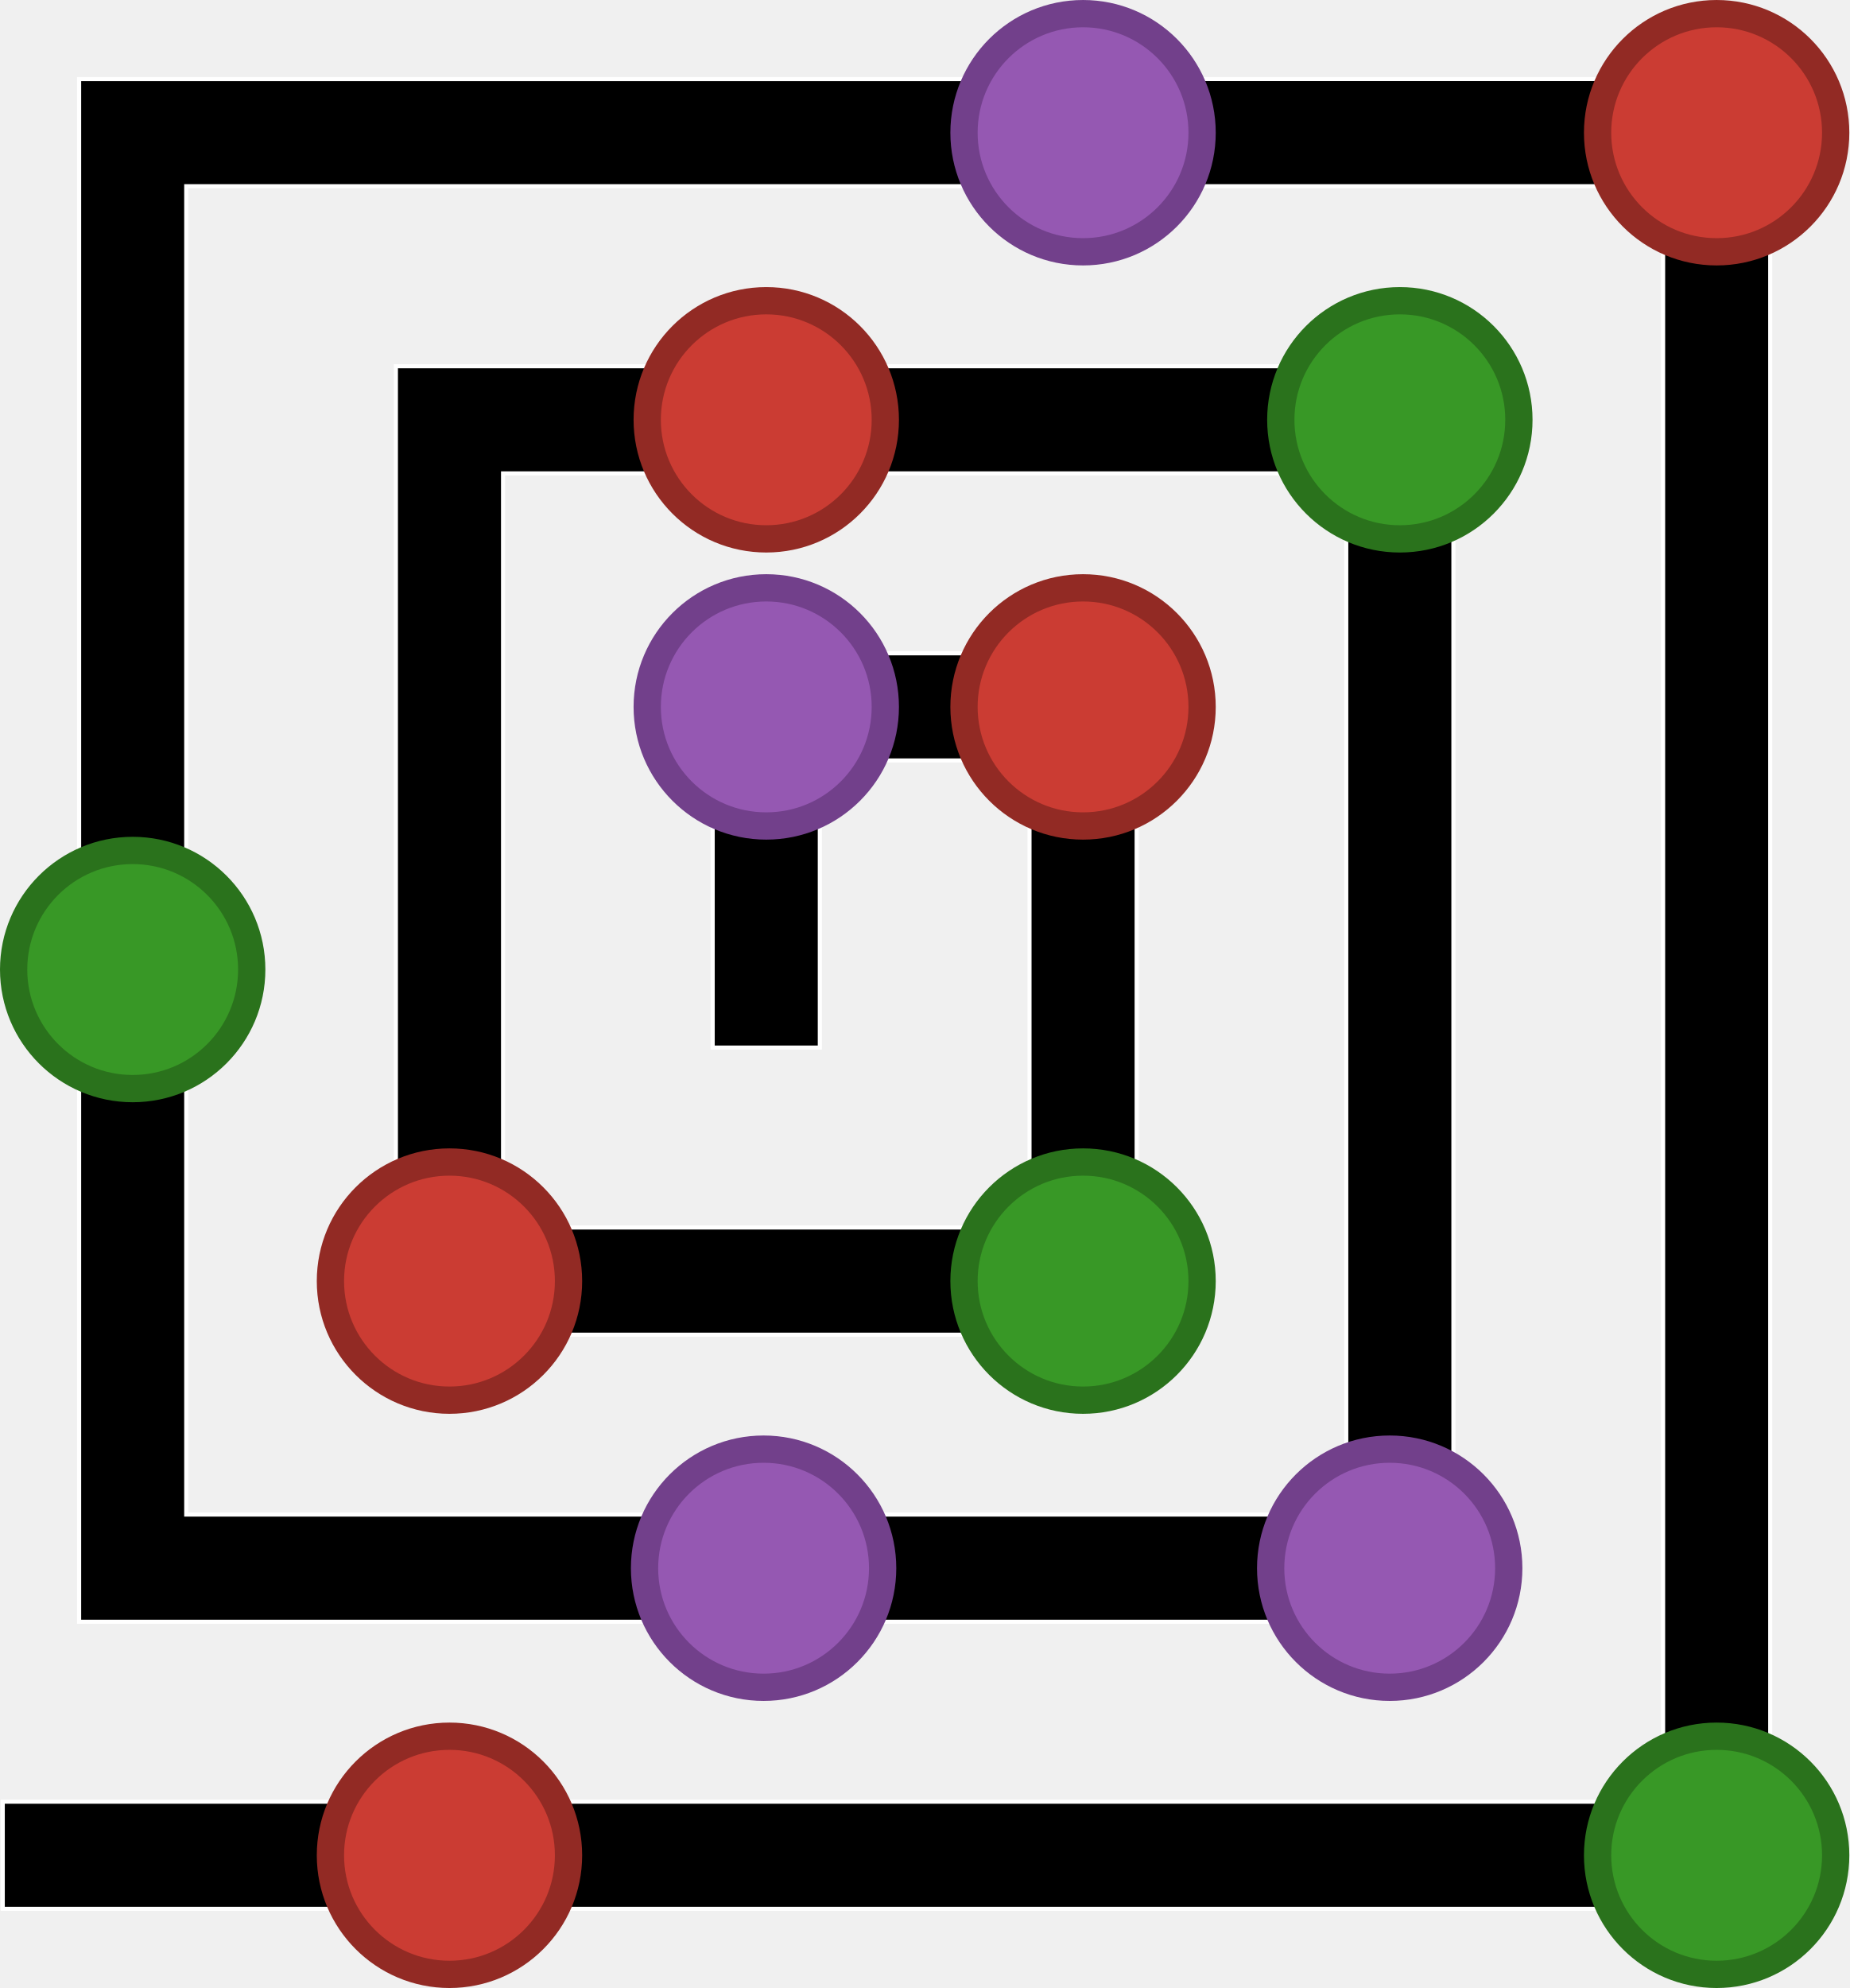
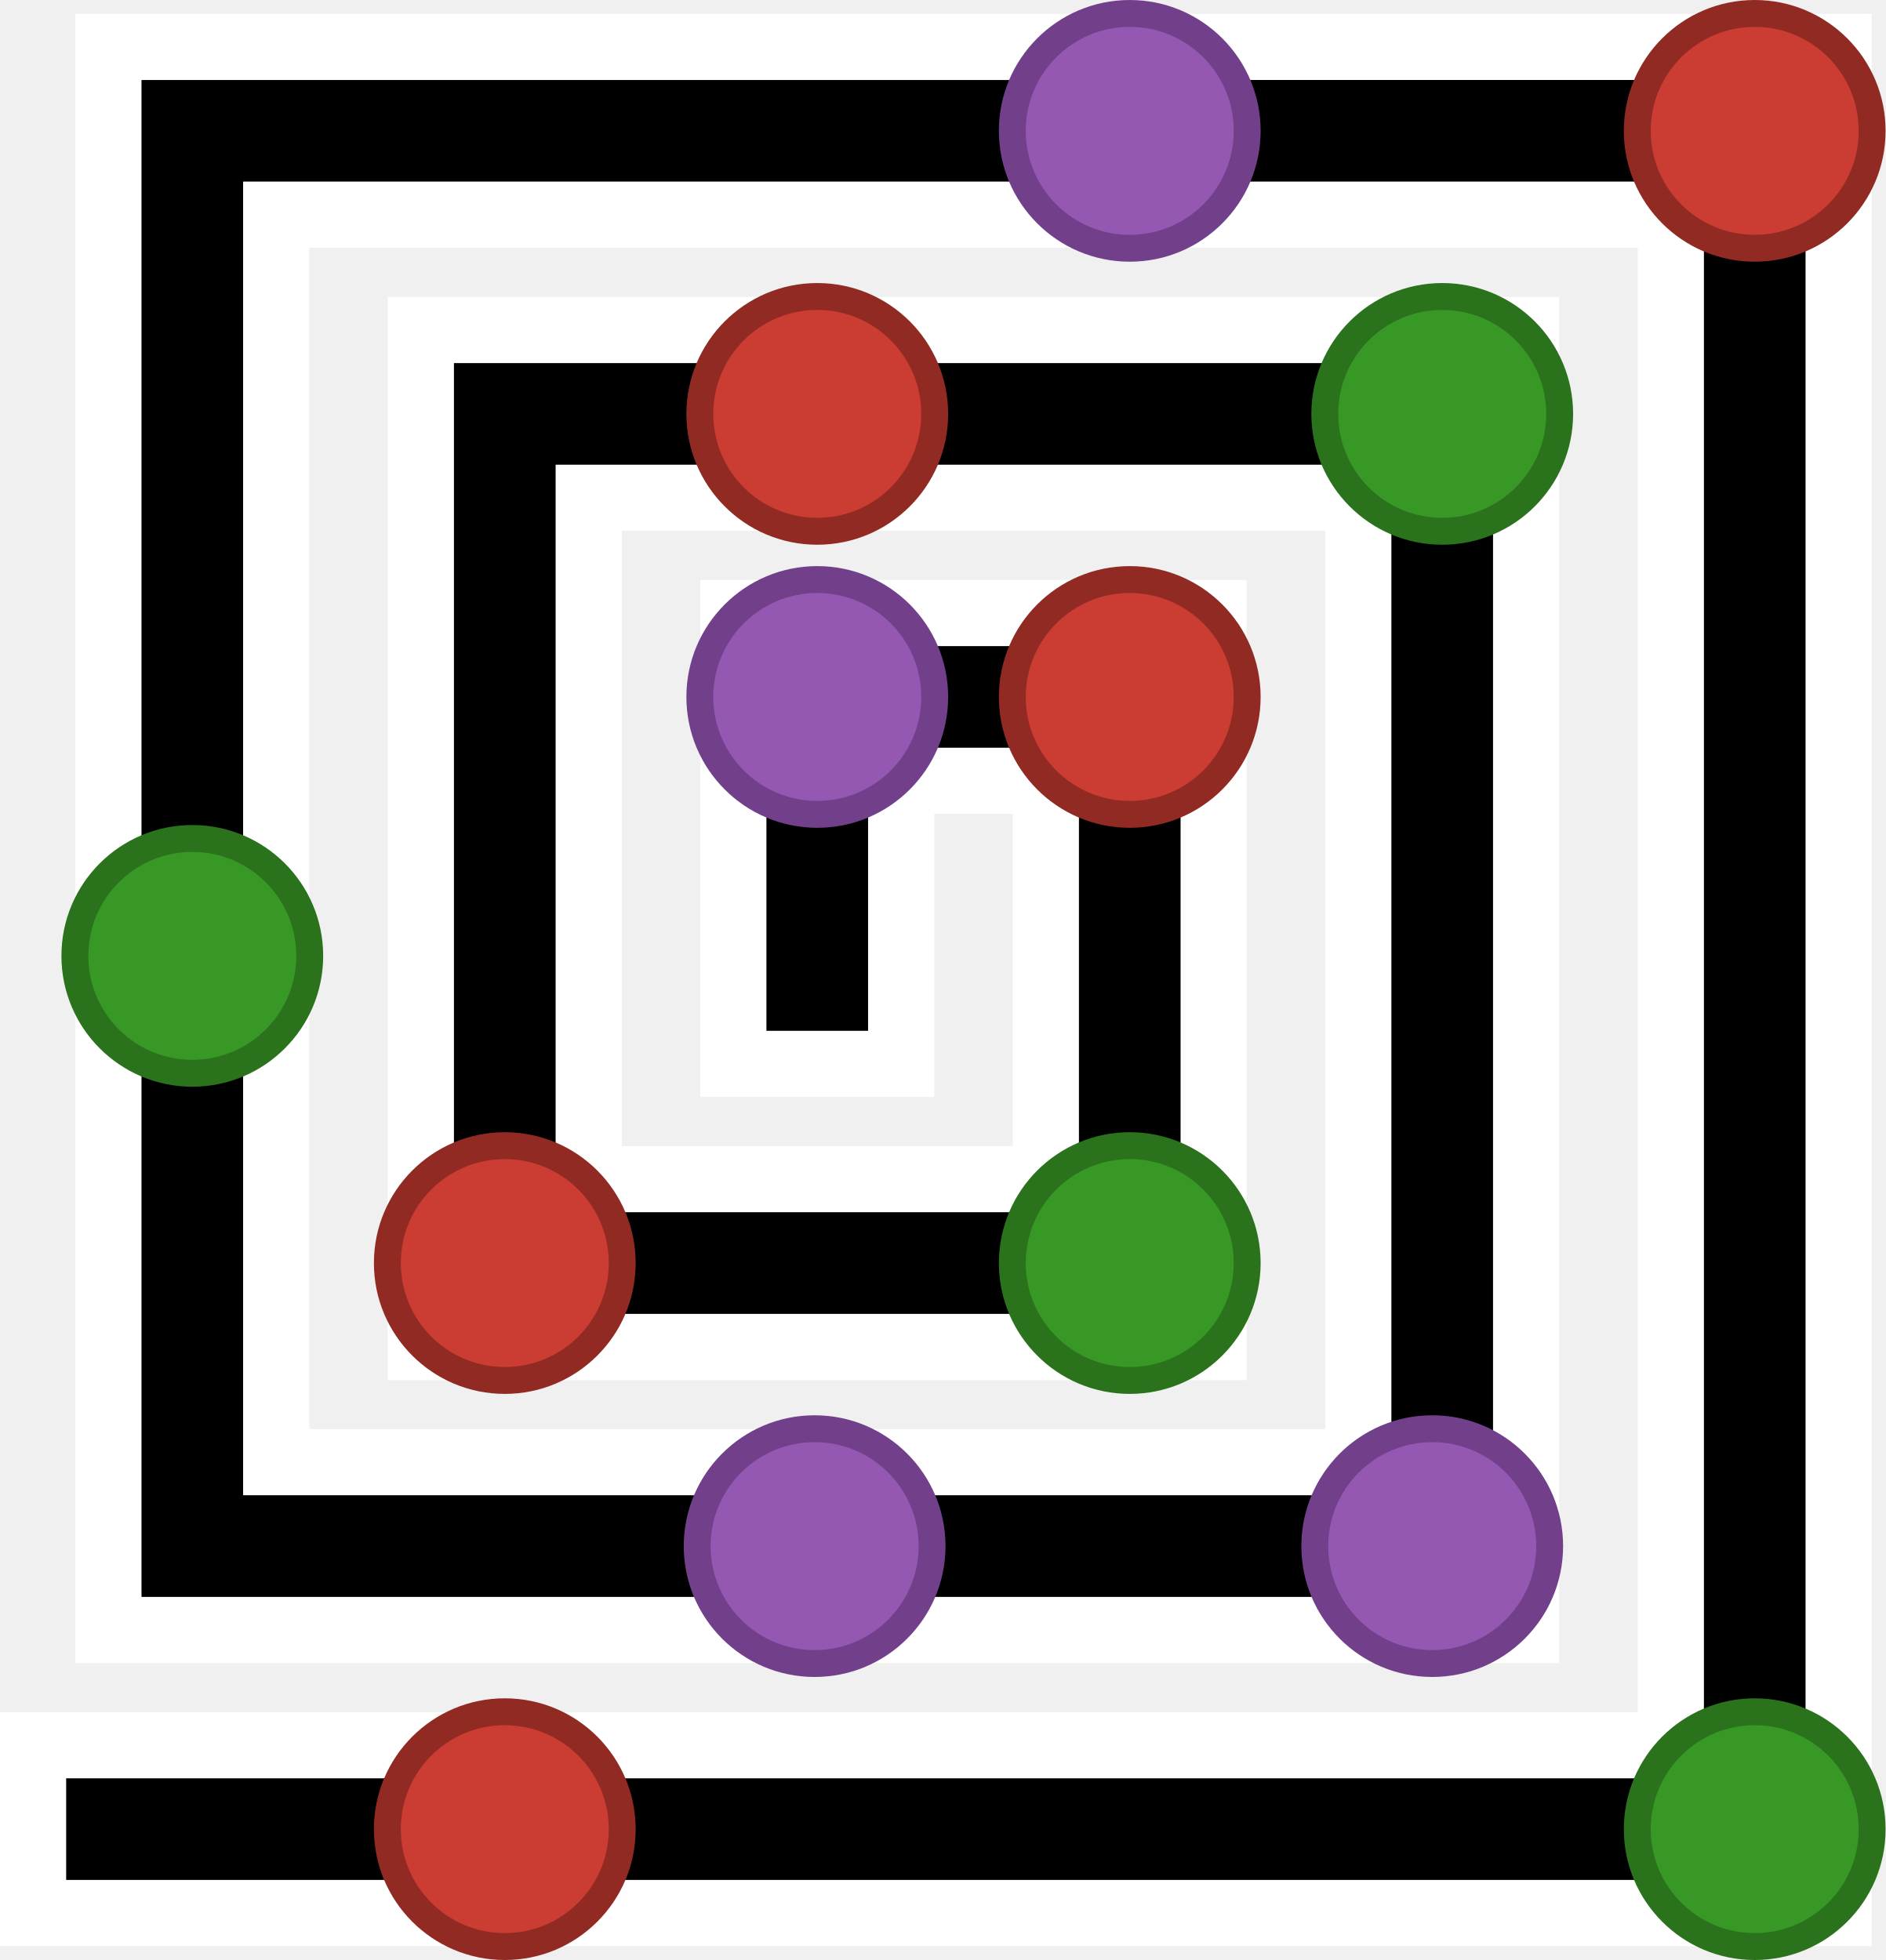
- <svg xmlns="http://www.w3.org/2000/svg" width="67.822mm" height="72.891mm" viewBox="0 -31 67.822 72.891" version="1.1" id="svg2882">
+ <svg xmlns="http://www.w3.org/2000/svg" width="71.241mm" height="74.071mm" viewBox="-23 -45 70.106 72.891" version="1.1" id="svg2882">
  <defs id="defs2879" />
-   <g id="layer1" transform="translate(-78.55599,-156.7018)" style="display:inline">
-     <path style="color:#000000;fill:#000000;stroke:#ffffff;stroke-width:0.3;stroke-linecap:square;stroke-dasharray:none;stroke-opacity:1;paint-order:markers stroke fill" d="m 81.533,128.678 v 56.412 H 131.783 V 139.205 H 93.15 v 35.359 h 27.016 v -24.834 h -15.398 v 12.418 1.889 h 3.779 v -1.889 -8.639 h 7.84 v 17.275 H 96.93 v -27.801 h 31.074 v 38.326 H 85.311 v -48.854 h 54.313 v 59.381 H 80.623 78.732 v 3.779 h 1.891 62.779 v -66.939 z" id="path9392" />
+   <g id="layer1" transform="translate(-99.27226,-170.7018)" style="display:inline">
+     <path style="color:#000000;fill:#000000;fill-opacity:1;stroke:#ffffff;stroke-width:4.92;stroke-linecap:square;stroke-linejoin:miter;stroke-miterlimit:2.3;stroke-dasharray:none;stroke-opacity:1;paint-order:markers stroke fill" d="m 81.533,128.678 v 56.412 H 131.783 V 139.205 H 93.15 v 35.359 h 27.016 v -24.834 h -15.398 v 12.418 1.889 h 3.779 v -1.889 -8.639 h 7.84 v 17.275 H 96.93 v -27.801 h 31.074 v 38.326 H 85.311 v -48.854 h 54.313 v 59.381 H 80.623 78.732 v 3.779 h 1.891 62.779 v -66.939 z" id="path9392" />
    <circle style="fill:#9558b2;fill-opacity:1;fill-rule:evenodd;stroke:#72408b;stroke-width:1;stroke-dasharray:none;stroke-opacity:1" id="path11588" cx="106.658" cy="151.621" r="4.366" />
    <circle style="fill:#cb3c33;fill-opacity:1;fill-rule:evenodd;stroke:#922a24;stroke-width:1;stroke-dasharray:none;stroke-opacity:1" id="path11588-6" cx="118.276" cy="151.621" r="4.366" />
    <circle style="fill:#389826;fill-opacity:1;fill-rule:evenodd;stroke:#2a721c;stroke-width:1;stroke-dasharray:none;stroke-opacity:1" id="path11588-6-2" cx="118.276" cy="172.674" r="4.366" />
    <circle style="fill:#cb3c33;fill-opacity:1;fill-rule:evenodd;stroke:#922a24;stroke-width:1;stroke-dasharray:none;stroke-opacity:1" id="path11588-6-2-1" cx="95.04" cy="172.674" r="4.366" />
    <circle style="fill:#cb3c33;fill-opacity:1;fill-rule:evenodd;stroke:#922a24;stroke-width:1;stroke-dasharray:none;stroke-opacity:1" id="path11588-6-2-1-2" cx="106.658" cy="141.094" r="4.366" />
    <circle style="fill:#389826;fill-opacity:1;fill-rule:evenodd;stroke:#2a721c;stroke-width:1;stroke-dasharray:none;stroke-opacity:1" id="path11588-6-2-1-2-0" cx="129.894" cy="141.094" r="4.366" />
    <circle style="fill:#9558b2;fill-opacity:1;fill-rule:evenodd;stroke:#72408b;stroke-width:1;stroke-dasharray:none;stroke-opacity:1" id="path11588-6-2-1-2-0-7" cx="129.522" cy="183.201" r="4.366" />
    <circle style="fill:#9558b2;fill-opacity:1;fill-rule:evenodd;stroke:#72408b;stroke-width:1;stroke-dasharray:none;stroke-opacity:1" id="path11588-6-2-1-2-0-7-3" cx="106.56" cy="183.201" r="4.366" />
    <circle style="fill:#389826;fill-opacity:1;fill-rule:evenodd;stroke:#2a721c;stroke-width:1;stroke-dasharray:none;stroke-opacity:1" id="path11588-6-2-1-2-0-7-3-1" cx="83.422" cy="161.25" r="4.366" />
    <circle style="fill:#9558b2;fill-opacity:1;fill-rule:evenodd;stroke:#72408b;stroke-width:1;stroke-dasharray:none;stroke-opacity:1" id="path11588-6-2-1-2-0-7-3-1-1" cx="118.276" cy="130.568" r="4.366" />
    <circle style="fill:#cb3c33;fill-opacity:1;fill-rule:evenodd;stroke:#922a24;stroke-width:1;stroke-dasharray:none;stroke-opacity:1" id="path11588-6-2-1-2-0-7-3-1-1-9" cx="141.512" cy="130.568" r="4.366" />
    <circle style="fill:#389826;fill-opacity:1;fill-rule:evenodd;stroke:#2a721c;stroke-width:1;stroke-dasharray:none;stroke-opacity:1" id="path11588-6-2-1-2-0-7-3-1-1-9-0" cx="141.512" cy="193.727" r="4.366" />
    <circle style="display:inline;fill:#cb3c33;fill-opacity:1;fill-rule:evenodd;stroke:#922a24;stroke-width:1;stroke-dasharray:none;stroke-opacity:1" id="path11588-6-2-1-2-0-7-3-1-1-9-0-5" cx="95.04" cy="193.727" r="4.366" />
  </g>
</svg>
